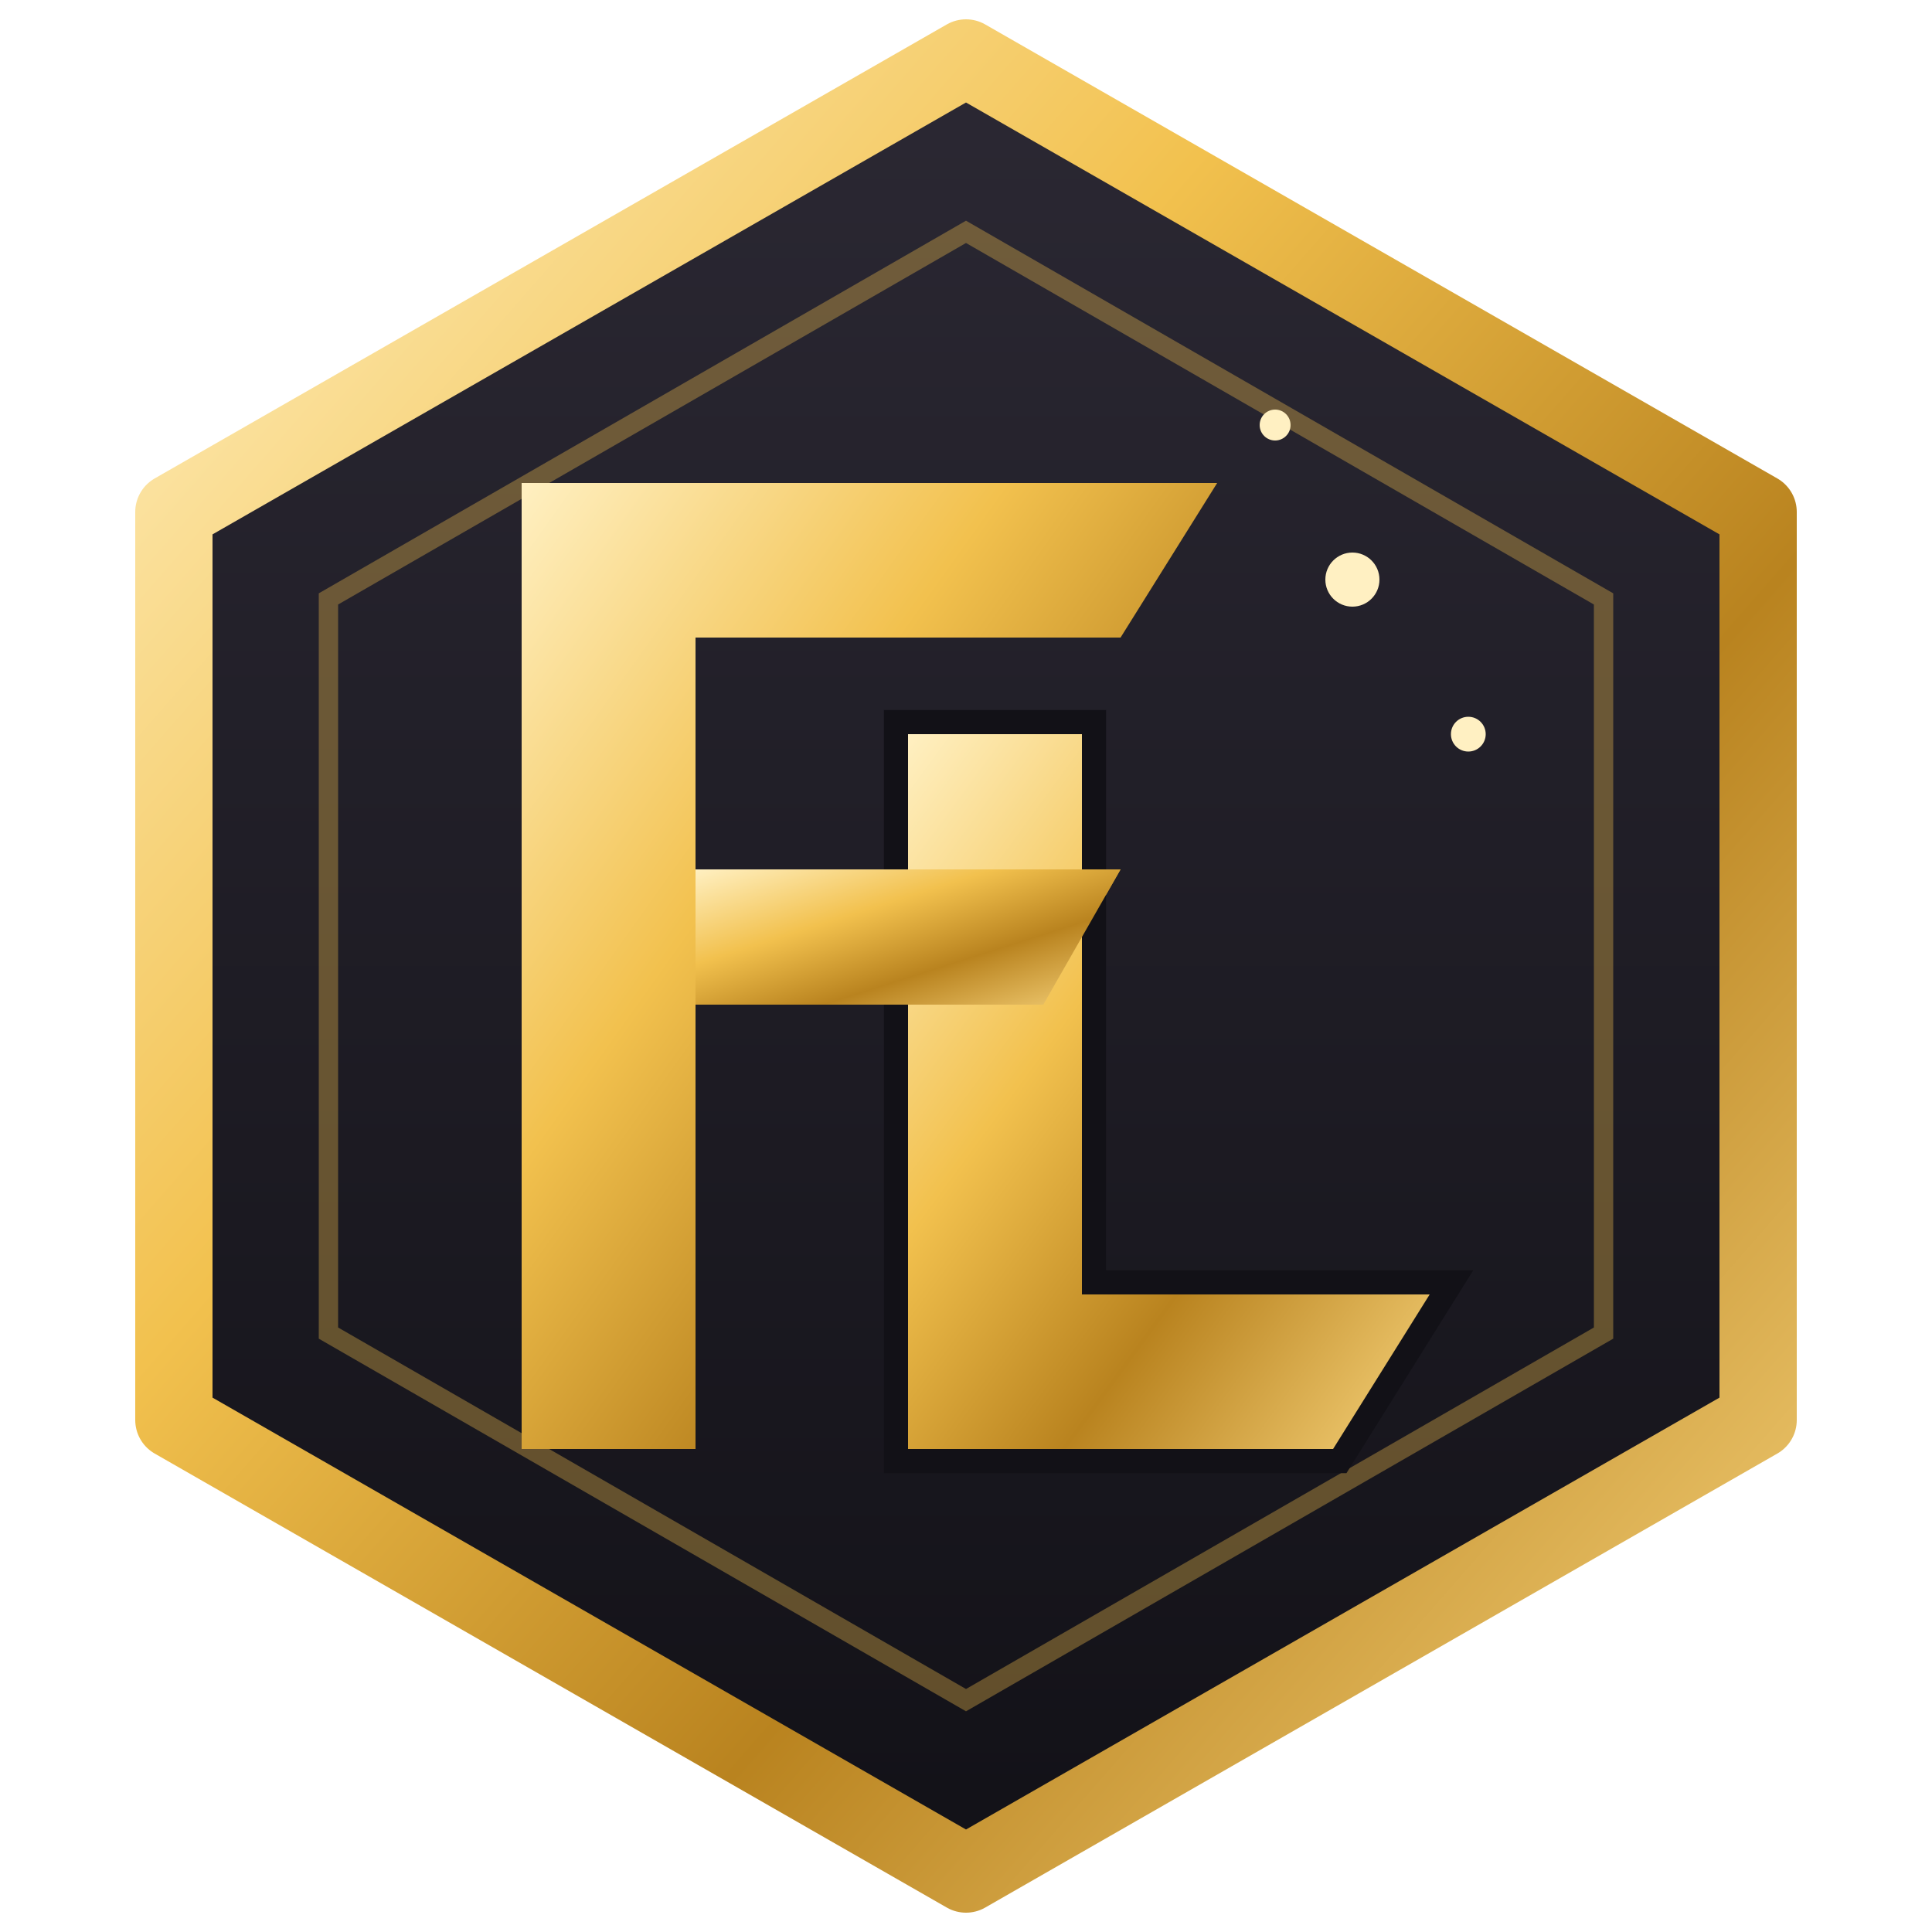
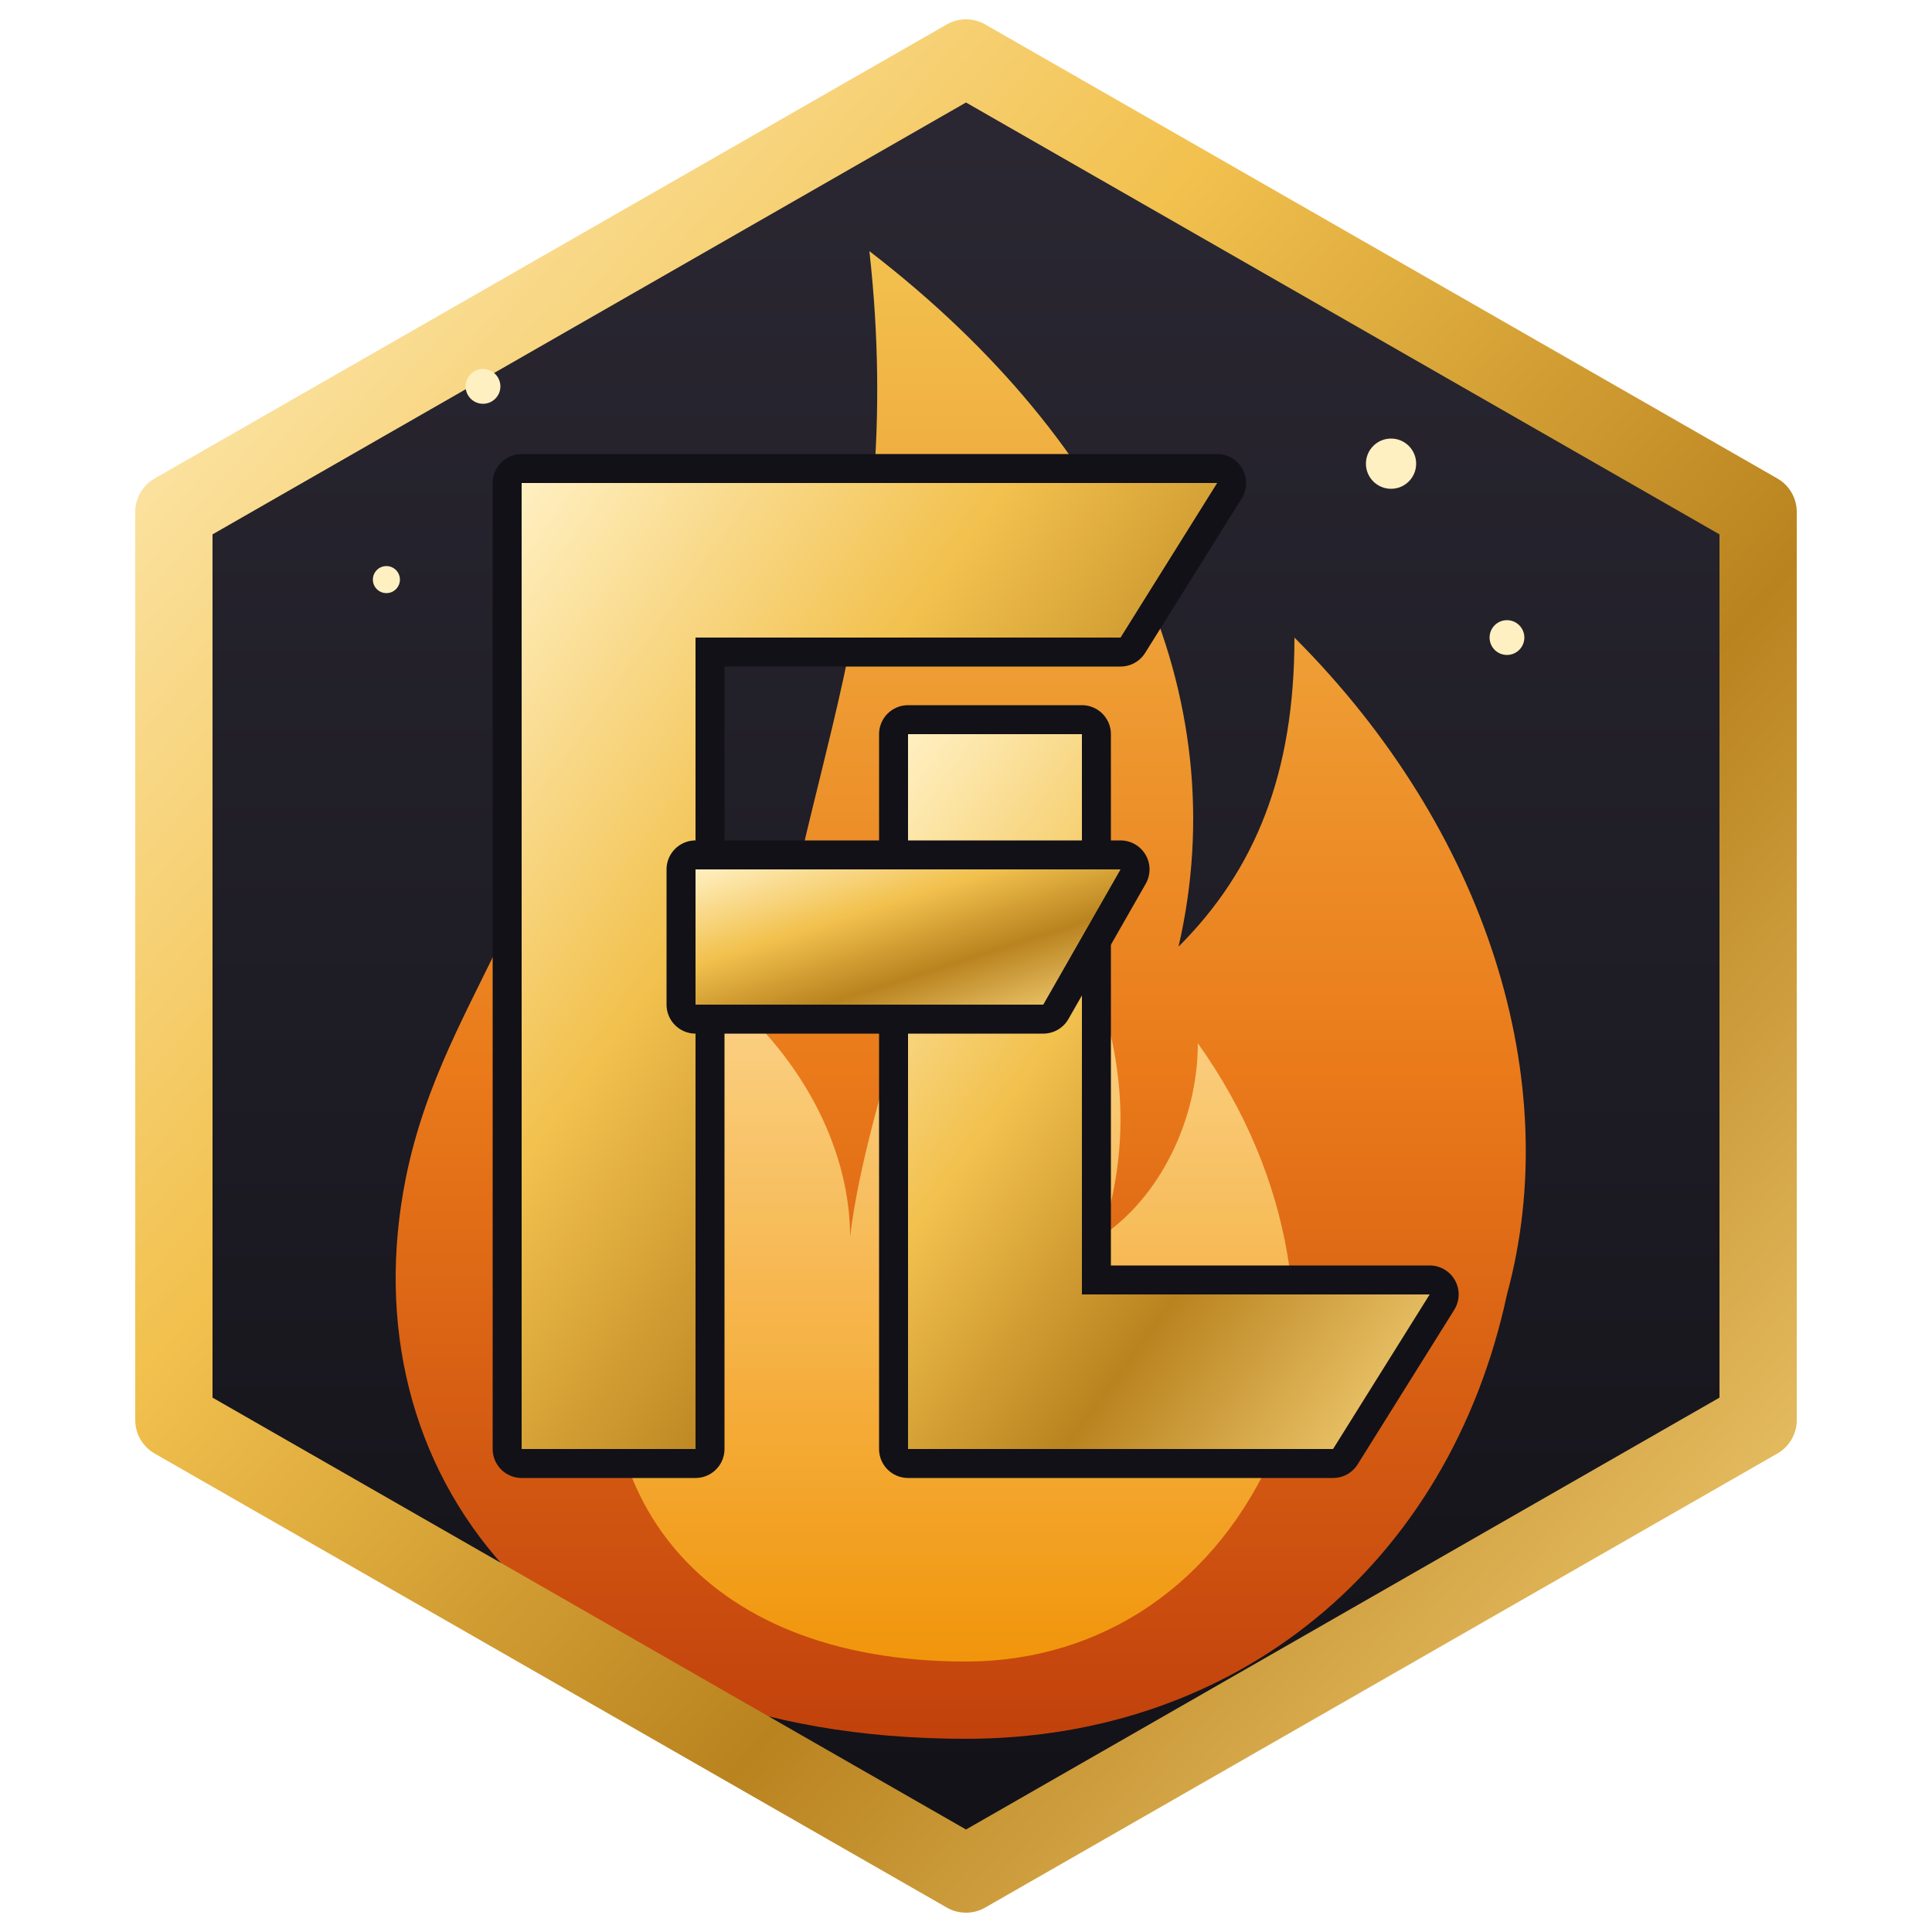
<svg xmlns="http://www.w3.org/2000/svg" viewBox="0 0 100 100" role="img" aria-label="Forged Legends">
  <defs>
    <linearGradient id="gold" x1="0" y1="0" x2="1" y2="1">
      <stop offset="0" stop-color="#fff0c2" />
      <stop offset=".35" stop-color="#f2c14e" />
      <stop offset=".65" stop-color="#b9831f" />
      <stop offset="1" stop-color="#f6d27a" />
    </linearGradient>
    <linearGradient id="steel" x1="0" y1="0" x2="0" y2="1">
      <stop offset="0" stop-color="#2b2833" />
      <stop offset="1" stop-color="#121117" />
    </linearGradient>
+     <linearGradient id="fire" x1="0" y1="1" x2="0" y2="0">
+       <stop offset="0" stop-color="#c2410c" />
+       <stop offset=".45" stop-color="#ea7a1a" />
+       <stop offset="1" stop-color="#f2c14e" />
+     </linearGradient>
+     <linearGradient id="fireCore" x1="0" y1="1" x2="0" y2="0">
+       <stop offset="0" stop-color="#f59e0b" />
+       <stop offset="1" stop-color="#fff0c2" />
+     </linearGradient>
+     <clipPath id="hex">
+       <polygon points="50,5 89,27.5 89,72.5 50,95 11,72.5 11,27.5" />
+     </clipPath>
  </defs>
-   <polygon points="50,3 91,26.5 91,73.5 50,97 9,73.5 9,26.5" fill="url(#steel)" stroke="url(#gold)" stroke-width="4" stroke-linejoin="round" />
-   <polygon points="50,12 83,31 83,69 50,88 17,69 17,31" fill="none" stroke="#f2c14e" stroke-opacity=".35" stroke-width="1" />
-   <g fill="url(#gold)">
+   <polygon points="50,3 91,26.5 91,73.5 50,97 9,73.5 9,26.5" fill="url(#steel)" />
+   <g clip-path="url(#hex)">
+     <path fill="url(#fire)" d="M50,90 C28,90 18,76 21,61 C23,51 30,46 29,34 C37,40 40,47 40,53       C41,41 47,31 45,13 C58,23 64,36 61,49 C65,45 67,40 67,33 C77,43 81,56 78,67 C75,81 64,90 50,90 Z" />
+     <path fill="url(#fireCore)" opacity=".9" d="M50,86 C36,86 30,77 32,67 C33,61 37,58 37,51 C42,55 44,60 44,64       C45,56 49,49 48,39 C56,46 60,55 57,64 C60,62 62,58 62,54 C67,61 68,69 66,75 C63,82 57,86 50,86 Z" />
+   </g>
+   <polygon points="50,3 91,26.5 91,73.5 50,97 9,73.5 9,26.5" fill="none" stroke="url(#gold)" stroke-width="4" stroke-linejoin="round" />
+   <g fill="url(#gold)" stroke="#121117" stroke-width="3" stroke-linejoin="round" paint-order="stroke">
    <polygon points="27,25 63,25 58,33 36,33 36,75 27,75" />
+     <polygon points="47,38 56,38 56,67 74,67 69,75 47,75" />
    <polygon points="36,45 58,45 54,52 36,52" />
  </g>
-   <g fill="url(#gold)" stroke="#121117" stroke-width="2.5" paint-order="stroke">
-     <polygon points="47,38 56,38 56,67 74,67 69,75 47,75" />
-   </g>
-   <polygon points="36,45 58,45 54,52 36,52" fill="url(#gold)" />
  <g fill="#fff0c2">
-     <circle cx="70" cy="30" r="1.4" />
-     <circle cx="76" cy="38" r="0.9" />
-     <circle cx="66" cy="22" r="0.8" />
+     <circle cx="72" cy="24" r="1.3" />
+     <circle cx="78" cy="33" r="0.9" />
+     <circle cx="25" cy="20" r="0.9" />
+     <circle cx="20" cy="30" r="0.7" />
  </g>
</svg>
